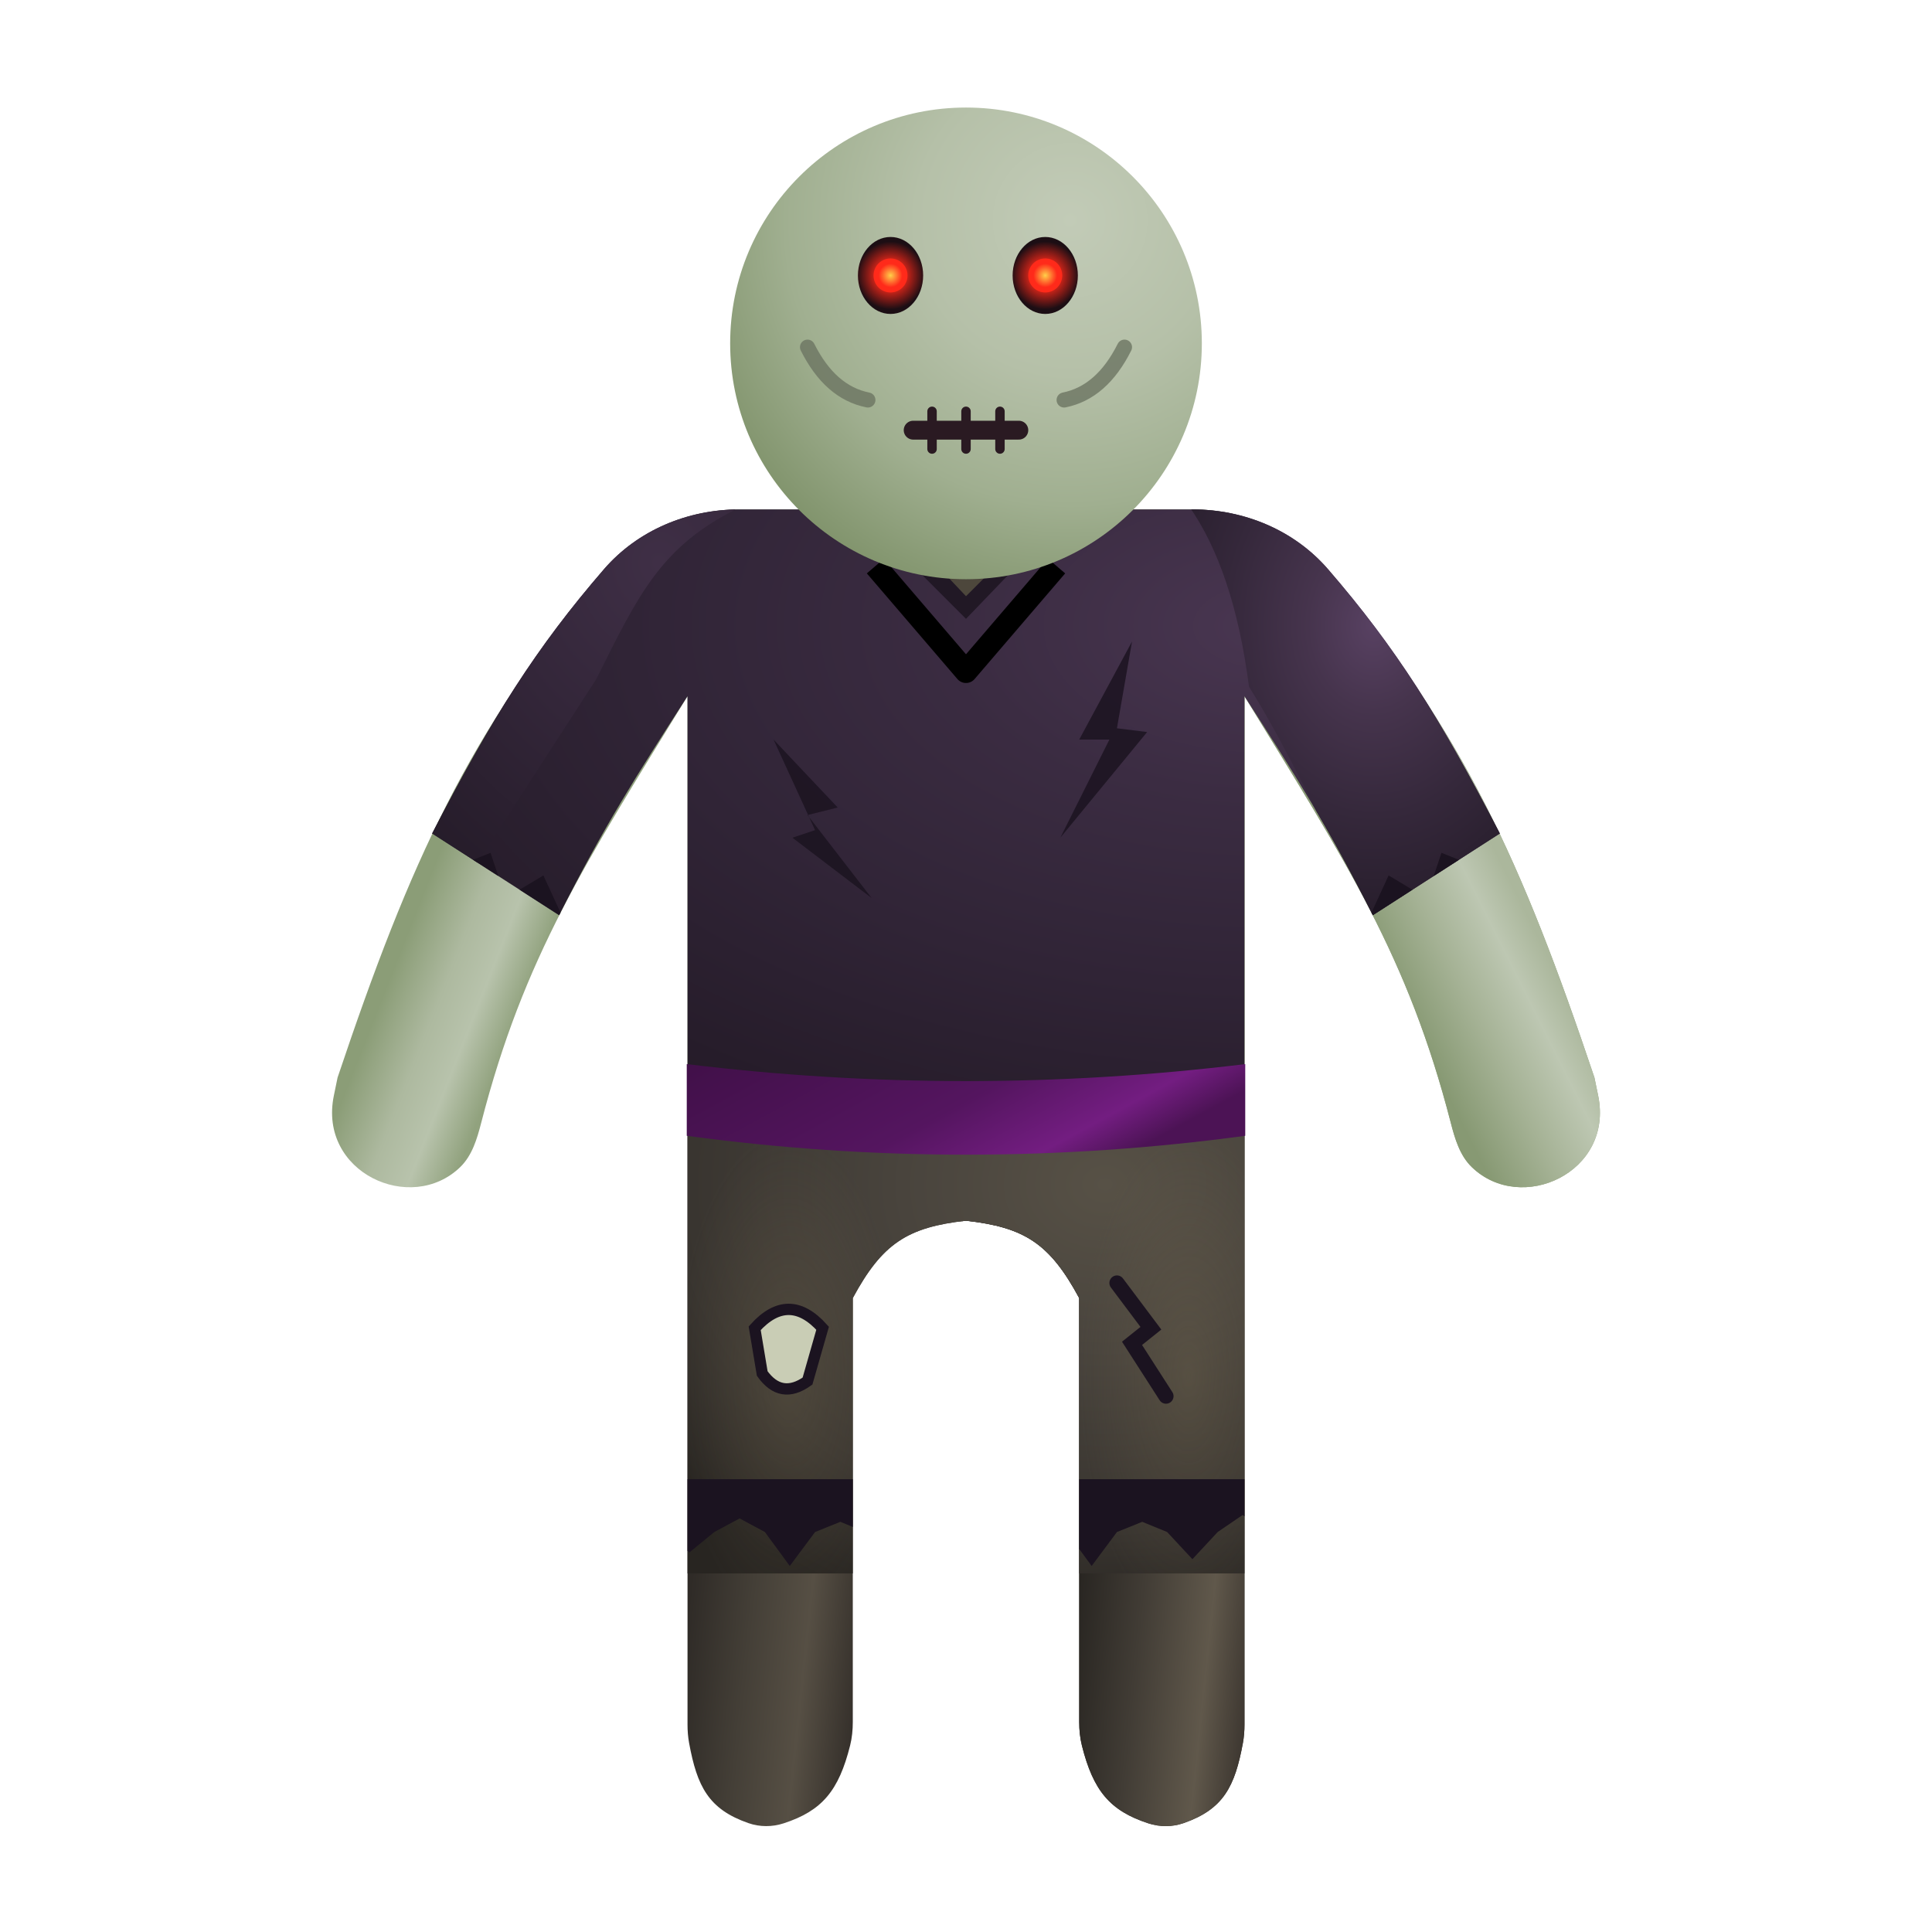
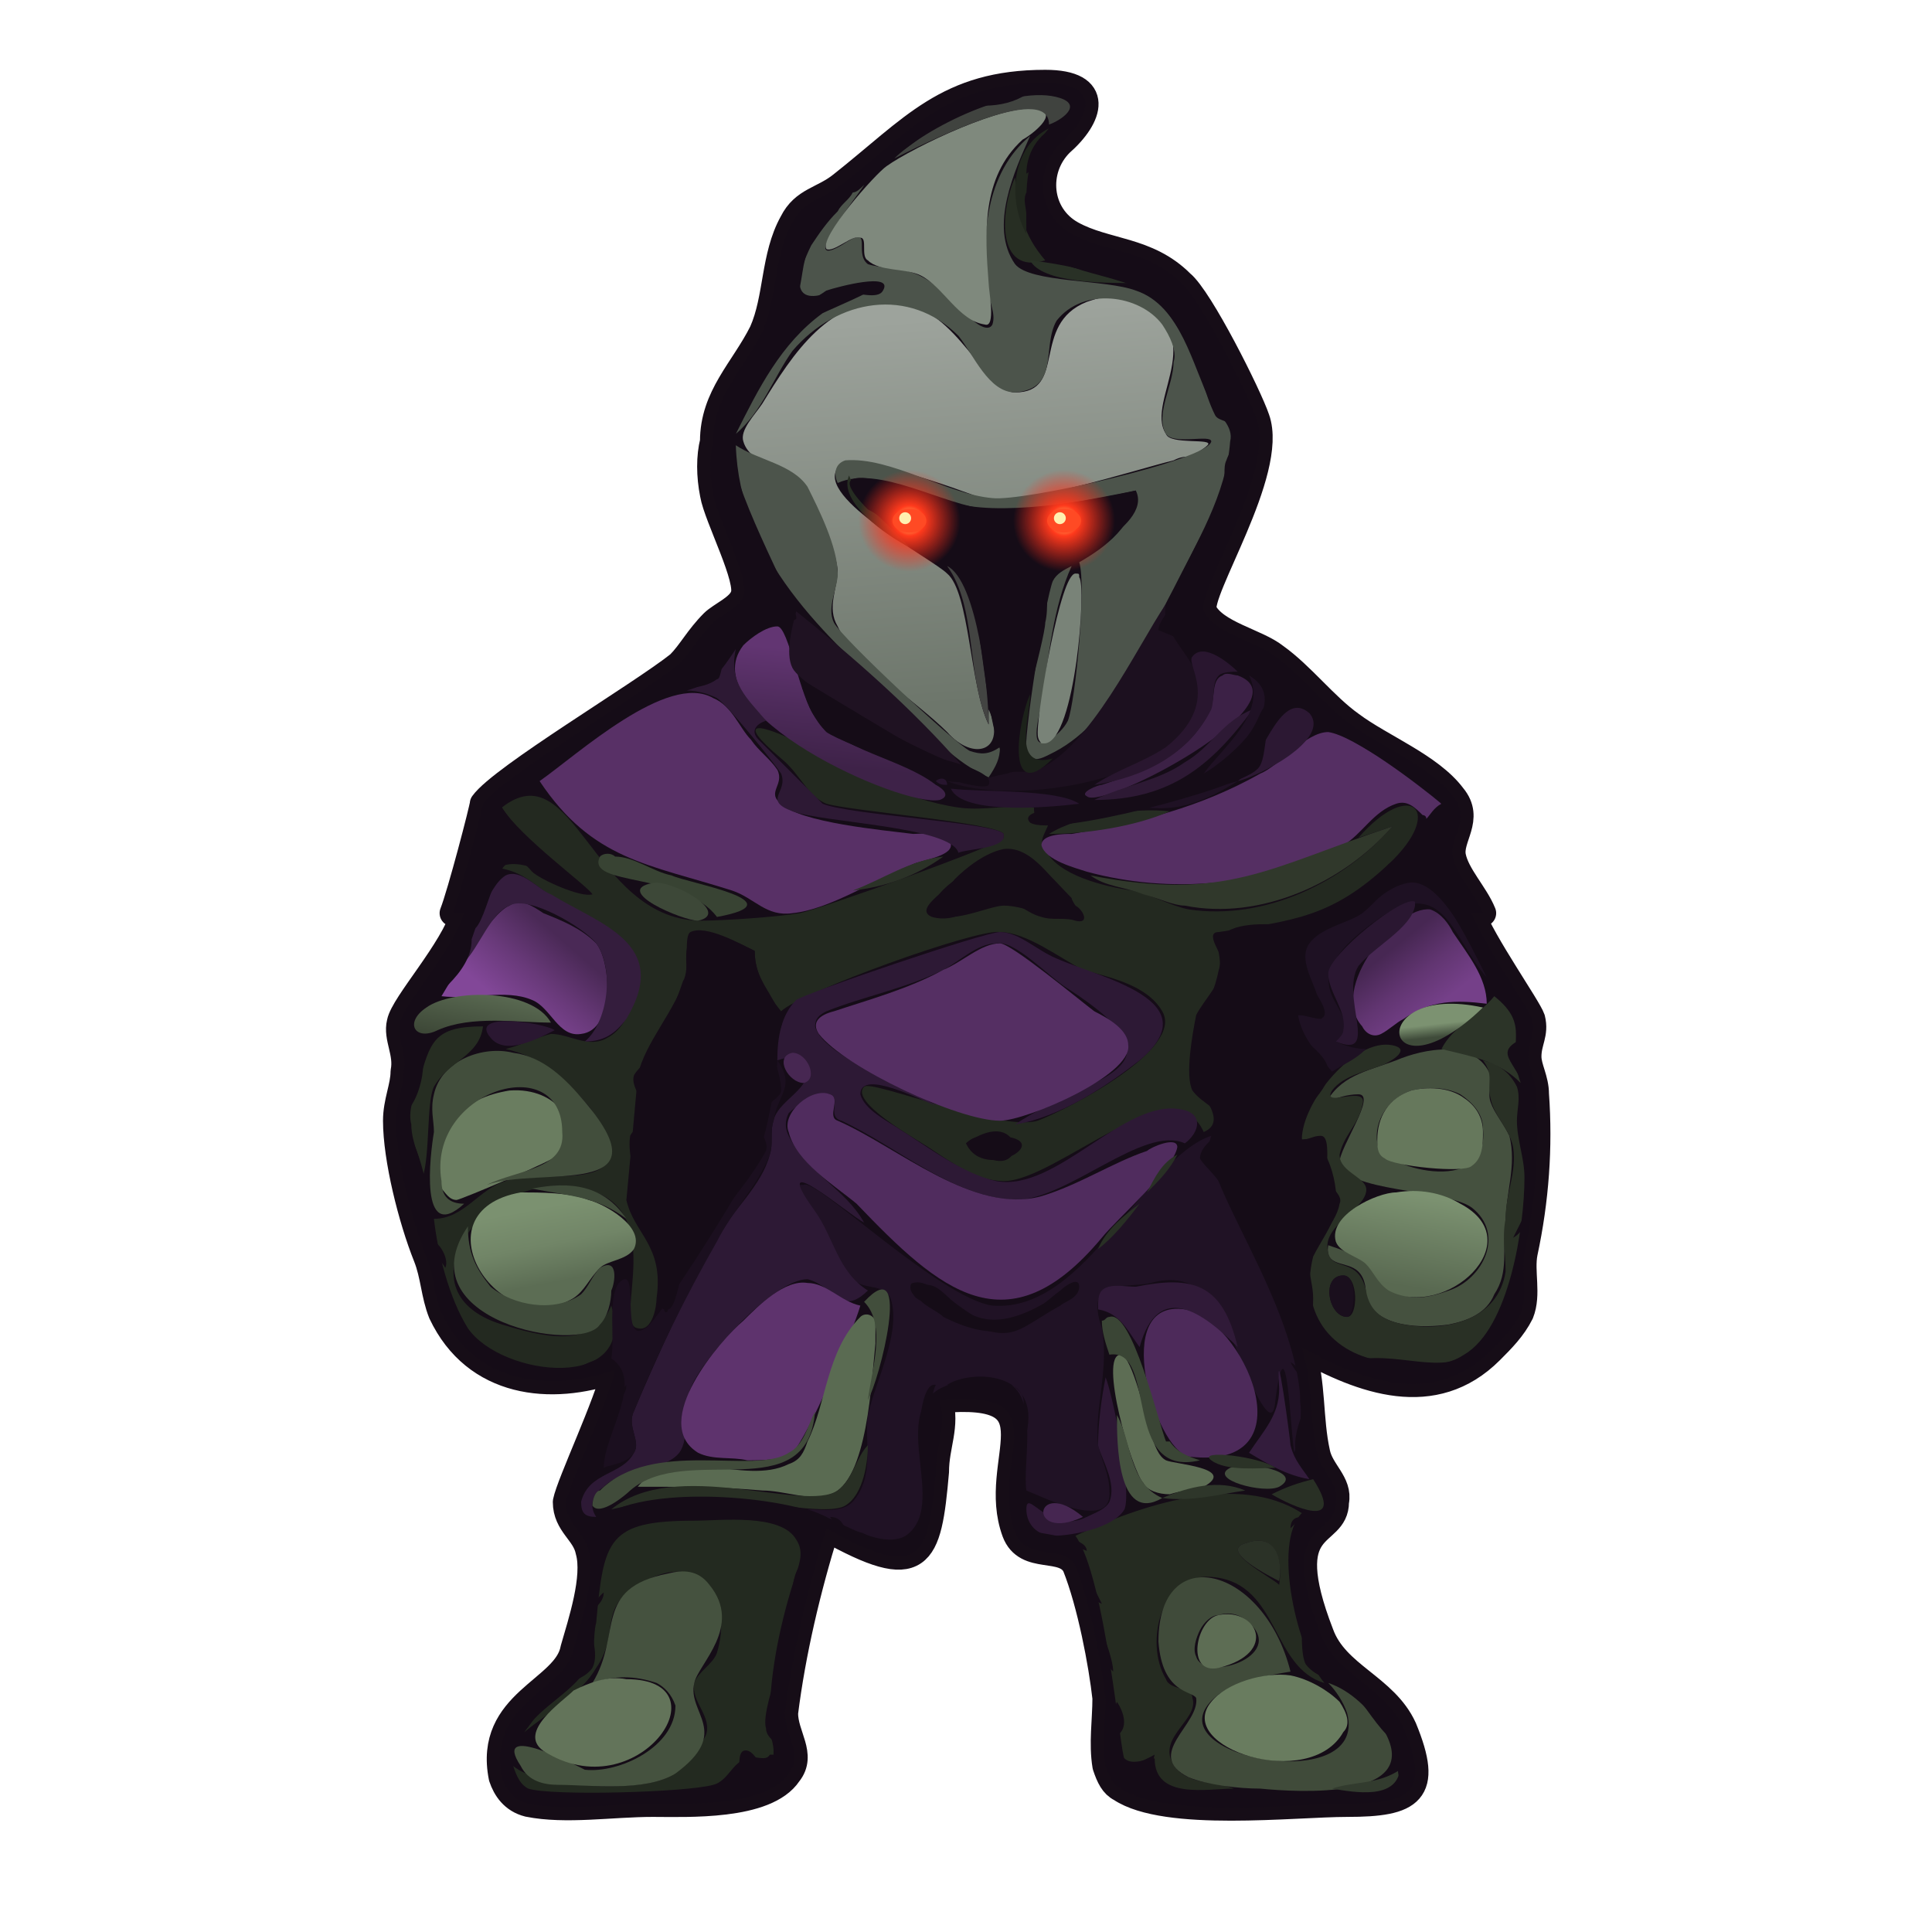
- <svg xmlns="http://www.w3.org/2000/svg" width="512" height="512" viewBox="0 0 512 512" fill="none" role="img" aria-labelledby="nb-noob-title nb-noob-desc">
+ <svg xmlns="http://www.w3.org/2000/svg" width="512" height="512" viewBox="0 0 512 512">
  <defs>
-     <clipPath id="nb-noob-legs-clip">
-       <path d="M256 323.5C240.434 325.233 233.781 329.583 226 344V456.325C226 458.436 225.797 460.549 225.283 462.597C222.276 474.567 217.856 479.893 207.651 483.21C204.636 484.189 201.358 484.193 198.364 483.154C187.762 479.476 184.734 473.419 182.621 461.924C182.325 460.316 182.2 458.678 182.2 457.043V297H329.8V457.043C329.8 458.678 329.675 460.316 329.379 461.924C327.266 473.419 324.238 479.476 313.636 483.154C310.642 484.193 307.364 484.189 304.349 483.21C294.144 479.893 289.724 474.567 286.717 462.597C286.203 460.549 286 458.436 286 456.325V344C278.219 329.583 271.566 325.233 256 323.5Z" />
-     </clipPath>
-     <clipPath id="nb-noob-pants-clip">
-       <path d="M256 323.5C240.434 325.233 233.781 329.583 226 344V416.969H182.2V297H329.8V416.969H286V344C278.219 329.583 271.566 325.233 256 323.5Z" />
-     </clipPath>
-     <clipPath id="nb-noob-arms-clip">
-       <path d="M89.463 285.549C108.84 227.843 124.176 194.365 159.329 151.904C168.388 140.962 182.046 135 196.251 135L315.749 135C329.954 135 343.612 140.962 352.671 151.904C387.824 194.365 403.16 227.843 422.537 285.549L423.524 290.336C427.726 310.725 403.104 321.952 390.031 309.285C386.874 306.226 385.574 301.815 384.476 297.559C373.115 253.505 356.981 228.883 329.8 184.5V297H182.2V184.5C155.019 228.883 138.885 253.505 127.524 297.559C126.426 301.815 125.126 306.226 121.969 309.285C108.896 321.952 84.274 310.725 88.476 290.336L89.463 285.549Z" />
-     </clipPath>
-     <clipPath id="nb-noob-shirt-clip">
-       <path d="M182.2 297V184.5C168.218 206.247 160.408 218.458 148.186 242.53L114.525 220.882C130.53 189.977 142.073 171.65 160.05 150.859C169.009 140.498 182.254 135 195.951 135L316.049 135C329.746 135 342.991 140.498 351.95 150.859C369.927 171.65 381.47 189.977 397.475 220.882L363.814 242.53C351.592 218.458 343.782 206.247 329.8 184.5V297H256H182.2Z" />
-     </clipPath>
-     <radialGradient id="nb-noob-skin" cx="72%" cy="24%" r="86%">
-       <stop stop-color="#c2cbb7" />
-       <stop offset=".38" stop-color="#b5c0a8" />
-       <stop offset=".7" stop-color="#a0af90" />
-       <stop offset="1" stop-color="#7f926a" />
-     </radialGradient>
-     <linearGradient id="nb-noob-left-arm" gradientUnits="userSpaceOnUse" x1="105" y1="255" x2="138" y2="268">
-       <stop stop-color="#8b9d77" />
-       <stop offset=".4" stop-color="#adb99f" />
-       <stop offset=".69" stop-color="#b8c3ac" />
-       <stop offset="1" stop-color="#91a27e" />
-     </linearGradient>
-     <linearGradient id="nb-noob-right-arm" gradientUnits="userSpaceOnUse" x1="373" y1="269" x2="409" y2="251">
-       <stop stop-color="#879973" />
-       <stop offset=".4" stop-color="#a5b295" />
-       <stop offset=".76" stop-color="#bdc7b2" />
-       <stop offset="1" stop-color="#abb79c" />
-     </linearGradient>
-     <radialGradient id="nb-noob-shirt-paint" cx="78%" cy="19%" r="99%">
-       <stop stop-color="#493651" />
-       <stop offset=".28" stop-color="#3b2c42" />
-       <stop offset=".6" stop-color="#302436" />
-       <stop offset="1" stop-color="#221925" />
-     </radialGradient>
-     <radialGradient id="nb-noob-sleeve-left" cx="76%" cy="15%" r="110%">
-       <stop stop-color="#3f2f46" />
-       <stop offset=".46" stop-color="#332639" />
-       <stop offset="1" stop-color="#241b28" />
-     </radialGradient>
-     <radialGradient id="nb-noob-sleeve-right" cx="57%" cy="29%" r="75%">
-       <stop stop-color="#584162" />
-       <stop offset=".27" stop-color="#46344d" />
-       <stop offset=".6" stop-color="#35283b" />
-       <stop offset="1" stop-color="#241b28" />
-     </radialGradient>
-     <radialGradient id="nb-noob-pants-paint" cx="75%" cy="14%" r="101%">
-       <stop stop-color="#575146" />
-       <stop offset=".36" stop-color="#49443d" />
-       <stop offset=".76" stop-color="#38342f" />
-       <stop offset="1" stop-color="#282521" />
-     </radialGradient>
-     <radialGradient id="nb-noob-cloth-light">
-       <stop stop-color="#807356" stop-opacity=".29" />
-       <stop offset=".55" stop-color="#746851" stop-opacity=".15" />
-       <stop offset="1" stop-color="#6d6250" stop-opacity="0" />
-     </radialGradient>
-     <linearGradient id="nb-noob-boot-left" gradientUnits="userSpaceOnUse" x1="181" y1="440" x2="228" y2="445">
-       <stop stop-color="#2f2b27" />
-       <stop offset=".35" stop-color="#443f37" />
-       <stop offset=".68" stop-color="#564f44" />
-       <stop offset="1" stop-color="#342f2a" />
-     </linearGradient>
-     <linearGradient id="nb-noob-boot-right" gradientUnits="userSpaceOnUse" x1="284" y1="440" x2="332" y2="445">
-       <stop stop-color="#292622" />
-       <stop offset=".35" stop-color="#413c35" />
-       <stop offset=".74" stop-color="#60584b" />
-       <stop offset="1" stop-color="#3b352f" />
-     </linearGradient>
-     <linearGradient id="nb-noob-belt-paint" x1="0" y1="0" x2="1" y2=".3">
-       <stop stop-color="#411049" />
-       <stop offset=".57" stop-color="#54155f" />
-       <stop offset=".85" stop-color="#731d81" />
-       <stop offset="1" stop-color="#4c1355" />
-     </linearGradient>
-     <radialGradient id="ud-eye-glow">
-       <stop stop-color="#ffd04a" stop-opacity="1" />
-       <stop offset="0.35" stop-color="#ff2a1a" stop-opacity="0.95" />
+     <radialGradient id="zeye">
+       <stop stop-color="#ffe27a" />
+       <stop offset=".3" stop-color="#ff3a1c" />
      <stop offset="1" stop-color="#ff2a1a" stop-opacity="0" />
    </radialGradient>
+     <linearGradient id="u" gradientUnits="userSpaceOnUse" />
+     <linearGradient id="g1" href="#u" x1="258" y1="186" x2="250" y2="84">
+       <stop offset="0" stop-color="#6d766b" />
+       <stop offset="1" stop-color="#9da39c" />
+     </linearGradient>
+     <linearGradient id="ga" href="#u" x1="147" y1="343" x2="142" y2="317">
+       <stop offset="0.12" stop-color="#5c6d54" />
+       <stop offset="0.5" stop-color="#718567" />
+       <stop offset="0.88" stop-color="#7b9170" />
+     </linearGradient>
+     <linearGradient id="gc" href="#u" x1="151" y1="246" x2="131" y2="269">
+       <stop offset="0.12" stop-color="#4a2956" />
+       <stop offset="0.5" stop-color="#683979" />
+       <stop offset="0.88" stop-color="#824798" />
+     </linearGradient>
+     <linearGradient id="gd" href="#u" x1="373" y1="341" x2="377" y2="317">
+       <stop offset="0" stop-color="#596951" />
+       <stop offset="1" stop-color="#7c9271" />
+     </linearGradient>
+     <linearGradient id="ge" href="#u" x1="367" y1="249" x2="383" y2="269">
+       <stop offset="0.12" stop-color="#472753" />
+       <stop offset="0.5" stop-color="#613571" />
+       <stop offset="0.88" stop-color="#754089" />
+     </linearGradient>
+     <linearGradient id="g12" href="#u" x1="213" y1="207" x2="217" y2="168">
+       <stop offset="0.12" stop-color="#3e2248" />
+       <stop offset="0.5" stop-color="#4e2b5b" />
+       <stop offset="0.88" stop-color="#623572" />
+     </linearGradient>
+     <linearGradient id="g1e" href="#u" x1="124" y1="277" x2="127" y2="262">
+       <stop offset="0" stop-color="#3b4535" />
+       <stop offset="1" stop-color="#5a6a52" />
+     </linearGradient>
+     <linearGradient id="g27" href="#u" x1="380" y1="276" x2="379" y2="267">
+       <stop offset="0.12" stop-color="#3f4b3a" />
+       <stop offset="0.5" stop-color="#7c9271" />
+       <stop offset="0.88" stop-color="#7c9271" />
+     </linearGradient>
  </defs>
-   <g id="nb-unit-body">
-     <g id="nb-noob-boots" clip-path="url(#nb-noob-legs-clip)">
-       <path id="nb-noob-original-legs-silhouette" d="M256 323.5C240.434 325.233 233.781 329.583 226 344V456.325C226 458.436 225.797 460.549 225.283 462.597C222.276 474.567 217.856 479.893 207.651 483.21C204.636 484.189 201.358 484.193 198.364 483.154C187.762 479.476 184.734 473.419 182.621 461.924C182.325 460.316 182.2 458.678 182.2 457.043V297H329.8V457.043C329.8 458.678 329.675 460.316 329.379 461.924C327.266 473.419 324.238 479.476 313.636 483.154C310.642 484.193 307.364 484.189 304.349 483.21C294.144 479.893 289.724 474.567 286.717 462.597C286.203 460.549 286 458.436 286 456.325V344C278.219 329.583 271.566 325.233 256 323.5Z" fill="url(#nb-noob-boot-left)" />
-       <path d="M255 295 H332 V486 H255Z" fill="url(#nb-noob-boot-right)" />
-     </g>
-     <g id="nb-noob-pants" clip-path="url(#nb-noob-pants-clip)">
-       <path id="nb-noob-original-pants-silhouette" d="M256 323.5C240.434 325.233 233.781 329.583 226 344V416.969H182.2V297H329.8V416.969H286V344C278.219 329.583 271.566 325.233 256 323.5Z" fill="url(#nb-noob-pants-paint)" />
-       <ellipse cx="209" cy="365" rx="30" ry="66" fill="url(#nb-noob-cloth-light)" />
-       <ellipse cx="315" cy="365" rx="29" ry="66" fill="url(#nb-noob-cloth-light)" />
-       <path d="M176 392 L336 392 L336 406 L329.3 401.5 L322.7 406 L316.0 413.2 L309.3 406 L302.7 403.3 L296.0 406 L289.3 415.0 L282.7 406 L276.0 402.4 L269.3 406 L262.7 411.4 L256.0 406 L249.3 401.5 L242.7 406 L236.0 413.2 L229.3 406 L222.7 403.3 L216.0 406 L209.3 415.0 L202.7 406 L196.0 402.4 L189.3 406 L182.7 411.4 L176.0 406Z" fill="#1b1320" />
-       <path d="M200 352 Q209 342 218 352 L214 366 Q207 371 202 364Z" fill="#c9cdb5" stroke="#1b1320" stroke-width="3" />
-       <path d="M296 340 L305 352 L300 356 L309 370" stroke="#1b1320" stroke-width="4" stroke-linecap="round" />
-     </g>
-     <g id="nb-noob-arms" clip-path="url(#nb-noob-arms-clip)">
-       <path id="nb-noob-original-arms-silhouette" d="M89.463 285.549C108.84 227.843 124.176 194.365 159.329 151.904C168.388 140.962 182.046 135 196.251 135L315.749 135C329.954 135 343.612 140.962 352.671 151.904C387.824 194.365 403.16 227.843 422.537 285.549L423.524 290.336C427.726 310.725 403.104 321.952 390.031 309.285C386.874 306.226 385.574 301.815 384.476 297.559C373.115 253.505 356.981 228.883 329.8 184.5V297H182.2V184.5C155.019 228.883 138.885 253.505 127.524 297.559C126.426 301.815 125.126 306.226 121.969 309.285C108.896 321.952 84.274 310.725 88.476 290.336L89.463 285.549Z" fill="url(#nb-noob-left-arm)" />
-       <path d="M256 130 H428 V320 H256Z" fill="url(#nb-noob-right-arm)" />
-     </g>
-     <g id="nb-noob-shirt" clip-path="url(#nb-noob-shirt-clip)">
-       <path id="nb-noob-original-shirt-silhouette" d="M182.2 297V184.5C168.218 206.247 160.408 218.458 148.186 242.53L114.525 220.882C130.53 189.977 142.073 171.65 160.05 150.859C169.009 140.498 182.254 135 195.951 135L316.049 135C329.746 135 342.991 140.498 351.95 150.859C369.927 171.65 381.47 189.977 397.475 220.882L363.814 242.53C351.592 218.458 343.782 206.247 329.8 184.5V297H256H182.2Z" fill="url(#nb-noob-shirt-paint)" />
-       <path d="M195 135 C175 145 169 158 158 180 L125 231 L110 227 L134 184 L159 149 Q174 133 195 135Z" fill="url(#nb-noob-sleeve-left)" />
-       <path d="M315 134 Q340 130 358 155 Q380 181 401 223 L363 245 Q343 201 331 182 Q327 151 315 134Z" fill="url(#nb-noob-sleeve-right)" />
-       <path d="M230 138 Q255 129 281 138 L256 164Z" fill="#211825" />
-       <path d="M239 140 Q255 137 273 141 L256 158Z" fill="#4d473c" />
-       <path d="M108 224 L150 245 L144 232 L134 238 L130 226 L120 230Z" fill="#1b1320" />
-       <path d="M404 224 L362 245 L368 232 L378 238 L382 226 L392 230Z" fill="#1b1320" />
-       <path d="M205 196 L222 214 L214 216 L231 238 L210 222 L216 220Z" fill="#1b1320" opacity="0.85" />
-       <path d="M300 170 L286 196 L294 196 L281 222 L304 194 L296 193Z" fill="#1b1320" opacity="0.85" />
-       <path d="M232 150 L256 178 L280 150" stroke="#000000" stroke-width="6" stroke-linejoin="round" />
-     </g>
+   <g fill-rule="evenodd" stroke-linejoin="round">
+     <path fill="#150c17" stroke="#160d17" stroke-width="7" stroke-linejoin="round" paint-order="stroke" d="M120 242c1 0 2 0 3 0-3 10-16 24-17 29-1 4 2 8 1 13 0 4-2 8-2 13 0 10 4 26 8 36 2 5 2 10 4 15 9 19 29 21 46 15-2 9-12 30-13 35 0 6 5 8 6 13 2 7-2 19-4 26-2 11-23 14-19 34 1 3 3 6 7 7 10 2 22 0 33 0 9 0 30 1 36-8 4-5-1-10-1-16 2-16 6-33 11-49 25 14 27 8 29-15 0-7 3-12 1-19 33-3 13 16 20 35 3 8 13 3 16 9 4 10 7 26 8 35 0 6-1 12 0 18 1 3 2 5 4 6 12 8 46 4 60 4 17 0 22-3 15-20-5-11-18-14-22-25-12-31 4-25 4-35 1-5-4-8-5-13-2-9-1-18-4-28 16 9 35 16 50 1 3-3 6-6 8-10 2-5 0-11 1-16 3-14 4-28 3-42 0-4-2-7-2-10 0-4 2-6 1-10-1-3-13-20-16-28 1 0 2 0 3 0-2-5-7-10-8-15-1-5 5-10 0-16-6-8-19-13-27-19-7-5-13-13-20-18-5-4-16-6-19-12-2-5 19-37 14-51-2-6-15-32-20-36-9-9-20-8-29-13-9-5-10-17-3-24 8-7 11-16-4-16-26 0-35 12-54 27-5 4-10 4-13 10-5 9-4 20-8 29-5 10-13 17-13 29-1 4-1 9 0 14 1 6 10 23 8 27-1 3-6 5-8 7-4 4-6 8-9 11-10 8-47 30-52 37 0 1-6 24-8 29z" />
+     <path fill="#232920" d="M133 214c6 9 15 16 24 23-7-2-18-11-25-7 7 1 10 5 15 8 10 6 27 11 21 27-1 3-3 8-7 10-5 3-10-1-15-1-4 1-8 3-12 4 9 2 15 7 21 14 3 3 5 8 6 13 2 10-20 5-27 8-7 2-11 10-19 10 1 9 4 21 9 29 9 13 45 17 38-6-5 12-19 8-29 5-29-9-3-42 21-36 24 4 8 36 15 37 4 1 5-6 5-8 2-14-6-17-8-26 0 0 3-32 3-33 2-9 10-17 13-27 0-3-1-8 2-10 4-2 12 2 16 4 0 6 3 11 7 16 5-5 52-22 58-21 7 0 16 7 22 10 7 2 17 4 21 11 6 10-25 26-33 29-10 3-44-11-46-9-4 4 14 14 17 16 6 4 13 9 20 9 14 0 45-31 53-13 7-3-2-11-3-15-1-11 5-18 7-28 1-3-1-6 0-8 3-5 13-4 17-4 11-2 21-8 28-16 15-14 6-23-8-7 3-1 6-2 9-3-13 15-34 25-54 22-5-1-10-4-15-5-7-1-20-4-23-11-2-2 0-4 1-7-3 0-4-1-4-4-6-1-13 1-20 0-14-2-30-10-42-17-10-5-18-7-5 4 5 4 7 10 12 12 7 2 45 5 47 8 0 0 0 1 0 1-1 2-49 19-54 20-6 1-20 2-27 2-28-1-33-45-52-30zM256 303c17-12 17 15 0 0zM266 226c7-1 13 7 18 12 0 1 3 4 1 5-1 0-2 0-3 0-5 0-11-3-16-3-4 0-16 6-18 1-2-3 5-8 7-9 3-3 7-6 11-6z" />
+     <path fill="url(#g1)" d="M262 188c0 2 0 3 0 4-5-10-5-35-11-40-4-4-35-20-29-28 3-5 33 6 38 8 12 2 39-7 51-10 2-1 3-1 5-1 1-1 3-2 4-3 2-2-10 0-11-3-6-9 14-28-11-36-4-1-7 0-10 1-15 6-5 24-19 24-8 0-15-22-31-24-18-2-28 14-36 27-2 3-6 7-5 10 2 7 14 7 17 13 3 5 7 14 8 21 0 5-3 10 0 15 4 9 21 20 29 28 7 8 16 5 11-6z" />
+     <path fill="#4c544b" d="M195 118c1 30 23 50 45 70 7 7 13 14 22 18 2-3 3-5 3-8-3 2-5 2-8 1-4-2-34-30-36-34-2-4 1-9 1-13 0-7-5-17-8-23-4-6-13-7-19-11zM229 49c-1 1-2 2-3 2-1 2-3 3-4 5-3 3-5 6-7 9-4 8-6 17 6 12 1 0 12-4 11-1 0 1-12 6-14 7-11 8-17 20-23 32 7-6 10-15 15-22 12-14 31-17 44-4 4 5 8 15 15 15 12-1 7-12 11-19 7-9 22-7 28 1 2 3 4 7 3 10 0 6-5 14-2 19 2 3 12 0 12 2-1 5-50 16-58 15-12-1-27-11-39-10-3 1-3 4-2 6 11-5 28 6 40 7 9 1 29-3 39-5 0 9-8 15-15 19 2 6-1 37-3 42-1 2-3 4-5 5-6 4-2-8-2-10 2-12 3-25 8-36-2 1-4 2-5 4-2 5-8 42-7 46 2 2 4 1 6 0 17-8 25-29 33-44 6-12 14-25 15-39 1-4-3-7-5-10-5-10-8-26-20-30-8-3-28-2-32-7-7-10 0-25 4-34-12 10-13 27-11 41 0 3 2 6 1 9-1 2-4 0-5-1-6-5-10-11-17-13-3-1-8-1-11-2-4-3 2-11-7-5-12 7 5-14 6-16z" />
+     <path fill="#201225" d="M214 400c7 2 19 11 26 7 13-9-9-38 16-41 4-1 9-1 12 1 7 5 3 21 4 28 5 2 23 11 22 0 0-4-2-8-3-12-1-10 3-20 1-31-1-3-2-7 0-9 2-3 9-2 13-3 7-2 12 0 17 5 2 1 15 41 16 26 3-23 4 9 5 14 10-30-27-72-22-84-18 6-33 47-58 45-14-2-47-34-50-32 0 0-1 0-1 0 0 0 0 1 0 1 1 3 12 22 14 24 3 3 8 1 10 5 3 9-4 22-6 31-1 7 2 16-4 23-3 3-8 2-12 2zM244 341c8-4 10 19 35 3 0-1 5-4 5-2 0 2-3 4-4 4-10 8-18 9-30 3-2-2-6-3-7-6 0-1 0-1 1-2z" />
+     <path fill="#2d1935" d="M206 281c3-1 8-2 8 3 0 5-8 8-9 13-1 3 0 6-1 9-2 8-10 15-14 22-7 12-17 34-22 46-2 4 2 8 0 11-3 6-12 5-14 13 0 3 1 4 4 4-2-3-1-6 2-8 5-5 16-4 20-9 3-4 1-13 3-17 3-8 22-29 31-29 4 1 6 4 9 5 2 2 5 0 7-2-8-5-9-14-14-21-13-18 9 1 13 3-5-9-15-13-20-23-1-2-1-4 0-6 2-2 8-6 11-5 3 1-1 6 3 7 15 7 29 20 46 21 14 0 34-20 45-15 4-3 5-8-1-9-15-3-33 22-49 19-9-2-18-9-26-14-3-2-9-5-10-9 0-7 17 2 20 3-7-5-30-13-32-21 0-2 1-3 3-4 10-4 21-6 31-11 4-2 9-7 14-7 5-1 14 9 19 12 34 22 5 23-14 36 12-2 24-10 33-17 19-16-11-22-22-27-5-2-10-7-15-7-4 0-51 16-54 18-4 4-5 10-5 16z" />
+     <path fill="#583066" d="M143 207c14 21 29 22 51 29 6 2 9 7 16 6 10-1 22-9 32-13 2-1 10-2 10-5 0-4-8-3-10-3-8-1-30-3-35-8-4-3 1-5-1-9-2-3-5-5-7-8-3-3-5-9-10-11-12-7-36 15-46 22z" />
+     <path fill="#552f63" d="M265 250c-5 0-10 5-15 7-9 5-20 8-29 11-4 1-6 3-4 6 7 9 37 23 48 23 7 0 35-12 34-20 0-4-5-7-9-9-4-3-22-18-25-18z" />
+     <path fill="#502c5e" d="M220 290c-5-2-13 5-11 10 2 8 12 14 18 19 22 23 40 39 65 9 4-5 19-18 20-24 0-3-7 0-8 1-9 3-18 9-28 12-18 5-38-13-54-20-3-1 1-6-2-7z" />
+     <path fill="#552f63" d="M378 217c1-1 2-3 4-4-6-5-23-18-30-19-6 0-13 9-18 11-16 9-32 13-50 16-2 0-8 0-8 3 1 4 9 6 12 7 22 6 47 4 68-7 5-3 8-9 14-11 3-1 5 1 7 3 0 0 1 0 1 1z" />
+     <path fill="#252b21" d="M285 407c8 11 12 59 13 59 2 2 6 0 8 0 0 11 14 8 21 8-5-2-11-1-15-5-7-8 6-13 4-19 0-3-6-2-7-5-6-10-1-29 13-27 17 2 15 24 29 28-7-8-14-37-6-45-17-11-43-2-60 6zM339 420c-2-2-16-9-9-11 8-3 10 4 9 11z" />
+     <path fill="#232a20" d="M139 459c6-5 15-10 19-17 7-10-1-17 15-24 14-6 21 7 17 20-1 3-5 5-6 8-1 5 5 9 3 14-2 4-6 9-10 11-8 4-34 3-41-3 1 3 2 5 4 6 6 2 42 1 49-1 4-1 5-6 9-7 2-1 5 1 6-1 1 0 1 0 1 0 0 0 0-1 0-1 0-3-2-6-1-9 0-12 3-26 7-38 1-3 2-6 0-9-4-7-20-5-27-5-23 0-24 5-26 27-1 4 0 8-2 11-3 7-13 11-17 18z" />
+     <path fill="#7f897d" d="M275 29c-8-2-33 10-40 15-3 2-18 19-16 22 2 1 7-4 9-3 2 0 0 5 2 6 3 3 10 2 14 4 6 3 10 12 17 13 3 1 1-9 1-11-1-13-2-28 9-38 2-1 10-7 4-8z" />
+     <path fill="#5e336d" d="M228 346c-5-1-9-6-14-6-6-1-13 6-17 10-6 5-25 27-12 35 4 2 9 1 13 2 4 0 9 0 12-2 4-4 16-32 18-39z" />
+     <path fill="#45513f" d="M351 293c0 0 0 0 1-1 2-1 5-2 8-2 5 0-5 14-5 18 0 0 0 0 0 0 1 8 28 7 35 12 9 7 3 19-6 22-14 5-14-1-23-8-3-2-6-3-9-4-1 6 5 4 8 7 2 2 2 5 2 7 3 8 15 8 22 7 5-1 10-3 12-8 4-6 2-12 3-19 0-8 3-15 1-23-2-4-4-6-5-9-1-3 1-5 0-7-4-10-18-7-25-4-8 3-15 4-19 12zM374 289c4-1 9-1 13 1 3 2 6 5 6 9 2 19-28 10-28 4-1-6 3-12 9-14z" />
+     <path fill="#404b3a" d="M352 446c2 2 4 5 5 8 6 23-55 11-34-5 6-4 13-5 19-6-7-28-35-35-35-8 1 14 9 13 10 15 1 7-14 15-2 21 5 2 13 3 19 3 10 1 43 3 33-15-4-6-9-11-15-13zM323 428c3-1 6 0 8 2 10 9-12 16-14 9-1-2 0-5 1-7 1-2 3-4 5-4z" />
+     <path fill="#293025" d="M345 302c7-1 10 13 9 19-1 4-4 8-6 12-4 16 6 27 21 28 7 0 13 2 19-2 12-7 16-34 16-47 0-5-2-10-2-15 0-3 1-6 0-9-2-4-5-6-9-7 3 4 1 6 2 10 1 5 5 8 6 13 1 7-2 12-2 19-1 5 0 9 0 14-2 13-16 16-27 14-5-1-9-3-10-9-2-9-9-5-10-10-2-7 9-11 10-16 1-4-7-5-7-10 1-5 5-8 6-13 2-6-11 1-8-4 3-4 9-5 14-7 2-1 7-4 2-5-10-2-24 15-24 25zM356 338c4 0 4 11 1 11-5 0-7-11-1-11z" />
+     <path fill="#45523f" d="M157 446c6-2 11-2 17 0 2 1 4 3 5 6 0 11-15 18-24 17-2-1-25-13-17-1 2 4 6 5 10 5 8 0 23 2 31-3 15-11 3-16 5-24 1-5 13-15 4-26-3-4-7-4-11-3-20 4-12 16-20 29z" />
+     <path fill="url(#ga)" d="M138 316c-28 5-6 40 14 28 3-2 4-5 7-8 2-2 7-2 9-5 3-6-8-12-12-13-5-2-13-2-18-2z" />
+     <path fill="#1c101f" d="M251 207c17 7 65 0 67-23 1-9-11-15-9-24-8 12-20 38-34 44-3 1-6 0-8 1-6 1-9 3-16 2z" />
+     <path fill="#4d2a5a" d="M314 347c-20-3-8 37 1 39 33 4 14-37-1-39z" />
+     <path fill="url(#gc)" d="M117 264c8 1 17-2 24 1 5 2 7 10 13 9 9-1 8-19 4-24-4-4-9-6-14-8-3-2-6-4-9-2-5 2-15 19-18 24z" />
+     <path fill="url(#gd)" d="M370 316c-5 0-18 6-16 13 1 3 6 4 8 6 2 2 3 5 6 7 15 8 38-13 19-23-5-3-11-4-17-3z" />
+     <path fill="#5a6b52" d="M169 394c11 0 22 0 33 1 6 0 13 3 18 1 10-3 11-31 12-40 0-2 0-4 0-6-1-2-3-2-4-1-9 9-9 23-14 33-1 3-2 5-5 6-12 6-30-6-40 6z" />
+     <path fill="url(#ge)" d="M394 266c0-7-5-13-9-19-1-2-3-5-6-6-9-1-27 21-18 31 1 2 3 3 5 2 2-1 4-3 6-4 7-5 14-5 22-4z" />
+     <path fill="#6a7d60" d="M135 289c-6 1-11 3-15 8-4 5-4 12-3 18 1 1 2 3 4 3 1 0 27-11 27-12 7-7 0-18-13-17z" />
+     <path fill="#697c5f" d="M342 444c-7-1-17 2-21 7-10 12 26 24 35 8 2-2 1-5-1-8-3-3-8-6-13-7z" />
+     <path fill="#424e3c" d="M123 319c-4 0-6-2-6-6-4-24 32-35 32-13 1 10-12 10-20 14 14-5 48 4 26-22-5-6-11-12-19-13-8-2-19 2-21 11-1 4 0 7 0 10-1 6-4 30 8 19z" />
+     <path fill="#63745a" d="M166 445c-5-1-10 1-14 3-3 3-15 11-8 16 25 16 49-19 22-19z" />
+     <path fill="url(#g12)" d="M206 166c-3 0-7 3-9 5-14 18 42 43 52 41 3-1 1-3-1-4-9-7-25-9-32-18-4-5-7-24-10-24z" />
+     <path fill="#1b0f1f" d="M206 281c0 4-3 21-5 24-1 5-27 46-30 47-7 5-1-18-7-12-3 4-1 15-2 20 9 6-2 20-2 29 2-1 6-1 8-4 2-3-2-7 0-11 6-15 14-31 22-45 4-8 11-15 14-23 1-3 0-6 1-9 1-7 6-9 1-16z" />
+     <path fill="#66785c" d="M374 289c-6 2-9 7-9 13 0 2 0 4 2 5 2 2 21 4 23 2 3-2 3-6 3-9 0-4-2-7-5-9-4-3-10-3-14-2z" />
+     <path fill="#1f1222" d="M211 162c-1 4-3 11-1 15 3 6 37 24 45 26-13-15-29-29-44-41z" />
+     <path fill="#1e1123" d="M344 269c1 6 5 10 9 15 3-2 6-3 9-6-3 0-6-1-8-2 10-9-17-13 12-33 17-11 19 6 28 16-3-6-12-27-21-25-5 1-9 5-12 8-5 3-11 4-14 8-5 7 10 19-3 19z" />
+     <path fill="#341d3d" d="M123 255c4-4 7-13 12-15 5-3 20 6 23 10 5 7 3 21-3 26 5 0 8-2 11-6 12-20-7-25-20-33-3-1-8-7-12-5-5 3-9 17-11 23z" />
+     <path fill="#2d1934" d="M182 183c3 0 6 1 8 2 3 2 15 17 17 20 2 5-5 7 3 10 8 3 42 4 44 11 2-1 11-1 12-4 0 0 0-1 0-1-2-3-41-5-48-8-1-1-15-15-17-17-2-2-1-4 2-5-5-6-10-10-8-19-4 6-6 9-13 11z" />
+     <path fill="#3f4b3a" d="M124 325c-17 25 30 34 35 26 2-2 3-6 3-9 1-2 2-9-3-6-2 2-3 5-5 7-7 5-18 3-24-2-4-5-6-9-6-16z" />
+     <path fill="#30382b" d="M289 232c4 3 9 3 14 5 4 1 8 3 11 3 20 4 42-6 55-21-33 11-44 20-80 13z" />
+     <path fill="#5d6d54" d="M297 359c-6 0 3 31 6 34 1 2 4 3 7 3 3-1 6-1 9-2 9-5-8-6-10-7-2-1-3-4-4-7-1-3-5-21-8-21z" />
+     <path fill="#798378" d="M285 152c-4 0-10 36-10 42 0 1 0 2 1 3 0 0 0 0 1 0 8-1 11-42 9-44 0-1 0-1-1-1 0 0 0 0 0 0z" />
+     <path fill="#301a38" d="M291 347c6 1 8 6 11 10 5-18 17-9 26 0-4-17-12-19-27-16-3 0-7-1-9 1-1 1-1 3-1 5z" />
+     <path fill="#3c2146" d="M324 179c-3 1-2 6-3 8-5 13-17 17-29 21-1 0-6 2-4 3 4 4 59-25 40-32-1 0-3-1-4 0z" />
+     <path fill="#262d22" d="M112 312c2-6 1-20 3-24 4-7 12-8 13-16-13 0-14 4-17 15-1 3-3 7-2 11 0 5 3 10 3 14z" />
+     <path fill="#2d1834" d="M293 365c-1 5-2 12-2 18 1 4 5 10 3 15-1 2-4 3-6 4-10 5-16-8-16-2 0 4 3 7 7 7 5 0 16-2 19-7 2-5-3-30-5-35z" />
+     <path fill="url(#g1e)" d="M146 271c-5-9-26-9-33-4-6 4-3 9 3 6 9-4 21-2 30-2z" />
+     <path fill="#2a1731" d="M354 276c12 5 1-12 6-20 4-5 14-10 15-16 0-1 0-1 0-1-3-2-23 14-23 19 0 5 5 10 4 15 0 1-1 2-2 3z" />
+     <path fill="#282f24" d="M162 400c9-2 19-4 28-3 8 0 29 5 34 2 5-3 6-12 6-16-3 3-4 9-8 12-9 6-43-9-60 5z" />
+     <path fill="#5d6d54" d="M323 428c-6 1-9 16 0 14 16-4 10-16 0-14z" />
+     <path fill="#2c3428" d="M396 264c-4 5-11 8-14 14 8 2 15 3 21 9-4-11 3-15-7-23z" />
+     <path fill="#404b3a" d="M216 374c-2 4-3 9-7 11-9 6-36-4-50 10-1 0-2 2-2 4 2 3 9-3 10-4 15-13 47 5 49-21z" />
+     <path fill="#3a4535" d="M294 359c13-2 3 33 24 28-3-1-6-2-8-5 0 0-1 0-1 0-2-5-9-35-15-33-1 0-1 1-2 1 0 3 1 6 2 9z" />
+     <path fill="#384333" d="M190 243c22-4-8-9-12-11-5-1-10-5-15-5-1-1-3-1-4 0-4 8 22 4 31 16z" />
+     <path fill="#29162f" d="M290 208c13-2 25-8 31-20 1-3 0-7 2-9 1-1 4-1 5-1-2-2-9-8-12-4-2 2 8 12-7 24-6 4-13 6-19 10z" />
+     <path fill="url(#g27)" d="M393 267c-32-7-27 26 0 0z" />
+     <path fill="#2d1934" d="M290 212c20 0 31-9 42-24-8 3-11 10-18 14-7 5-16 6-24 10z" />
+     <path fill="#2c1833" d="M328 207c5-1 25-11 19-18-8-7-13 14-19 18z" />
+     <path fill="#40433f" d="M237 42c6-3 41-21 41-9 3-1 9-5 3-7-12-4-36 8-44 16z" />
+     <path fill="#331c3c" d="M331 385c5 3 10 6 16 7-2-3-4-5-5-9 0-1-4-31-3-15 0 7-4 11-8 17z" />
+     <path fill="#3d4838" d="M173 234c-11 2 8 10 12 10 9-2-7-11-12-10z" />
+     <path fill="#27152e" d="M252 209c3 7 26 5 34 4-6-4-26-3-34-4zM248 207c1 1 2 1 3 1 0-2-2-2-3-1z" />
+     <path fill="#424e3c" d="M229 345c6 6 2 18 1 26 3-5 12-40-1-26z" />
+     <path fill="#434442" d="M251 150c8 11 5 29 11 42 0-9-3-38-11-42z" />
+     <path fill="#272e23" d="M277 69c-6-7-7-13-8-22-4 9-5 26 8 22z" />
+     <path fill="#434f3d" d="M326 389c-6 3 9 7 13 5 7-4-9-7-13-5z" />
+     <path fill="#2a1731" d="M147 273c-3-2-23-5-17 2 4 5 13 0 17-2z" />
+     <path fill="#2b3227" d="M339 419c1-6-1-13-9-10-7 2 7 9 9 10z" />
+     <path fill="#45523f" d="M308 397c-9-4-8-15-12-22 0 7 0 29 12 22z" />
+     <path fill="#293025" d="M337 396c5 3 20 10 11-4-4 1-7 2-11 4z" />
+     <path fill="#262d23" d="M278 221c10 0 23-2 32-6-9-1-24 1-32 6z" />
+     <path fill="#1f1124" d="M331 179c5 10-7 19-12 26 7-4 24-19 12-26z" />
+     <path fill="#1c221a" d="M279 201c-11 3-6-11-6-17-3 6-7 30 6 17z" />
+     <path fill="#20261d" d="M272 62c0-11-1-20 6-28-10 5-11 19-6 28z" />
+     <path fill="#1a0f1d" d="M356 338c-6 0-4 11 1 11 2 0 3-11-1-11z" />
+     <path fill="#293126" d="M273 69c3 6 20 6 26 6-9-3-17-5-26-6z" />
+     <path fill="#2e362a" d="M308 397c8 1 15-1 22-2-7-3-15-1-22 2z" />
+     <path fill="#3e4a39" d="M141 315c10 2 17 2 25 8-6-9-15-10-25-8z" />
+     <path fill="#462651" d="M287 402c-13-11-15 7 0 0z" />
+     <path fill="#262d22" d="M241 145c-6-7-13-11-16-19-3 7 10 16 16 19z" />
+     <path fill="#1f1124" d="M304 214c9 1 16-2 24-7-8 2-16 5-24 7z" />
+     <path fill="#2b3227" d="M226 236c9-1 17-4 24-9-9 1-16 6-24 9z" />
+     <path fill="#472752" d="M210 279c-5 1-1 8 3 8 4-1 1-8-3-8z" />
+     <path fill="#2b3327" d="M338 389c-4-3-21-5-17-2 4 3 13 2 17 2z" />
+     <path fill="#323b2e" d="M353 474c6 1 17 3 18-5-6 4-12 3-18 5z" />
+     <path fill="#293025" d="M291 331c4-3 8-8 11-12-4 3-9 7-11 12zM304 316c3-3 6-6 8-10-4 2-6 6-8 10z" />
+     <path fill="#150c17" d="M370 465c0 3 1 6 1 10 4 0 2-8-1-10zM296 468c-2 6 15 8 19 7-6-3-12 1-9-10 0 0-7 4-10 3zM296 451c-1 2-1 7 0 9 3-2 2-6 0-9zM206 443c-1 3-4 12-3 15 0 3 4 4 4 7 0 1-2 3-3 3-3 1-4-5-7-4-2 1 0 6-3 8-3 2-8 1-11 3 7 2 11-2 17-4 3-1 8 1 9-4 0-5-5-7-5-10 1-5 4-9 2-14zM345 433c0 2 0 6 1 8 3 4 8 4 12 7 4 4 7 10 11 13 4-8-14-15-18-19-2-3-3-7-6-9zM295 443c0-3-2-8-3-11-1 4 0 8 3 11zM209 428c-1 3-3 8-3 11 4-2 5-8 3-11zM136 461c5-2 7-10 11-13 3-2 8-3 10-6 2-4-1-9 0-14 0-2 3-3 3-6-6 5-2 12-4 17-2 5-12 8-18 18 0 1-2 2-2 4zM343 421c0 2 0 5 2 7 1-3 0-6-2-7zM289 419c-1 2 0 5 3 6-1-2-2-4-3-6zM210 422c2-1 4-5 2-7-1 1-2 4-2 7zM227 406c1 1 2 2 4 2-1-1-2-2-4-2zM271 405c-1 5 13 4 17 6 0-4-12-4-17-6zM241 409c3 0 4-4 3-6-1 2-2 4-3 6zM220 402c1 2 2 3 4 3-1-2-2-3-4-3zM342 405c1-1 2-2 3-3-2 0-3 1-3 3zM157 404c2 4 2 5 3 9 2-4 3-8 7-10 4-1 37-1 41 1 4 1 5 4 5 7 3-2 3-6 6-9-13-6-52-9-62 2zM159 388c-2 2-6 5-6 8 2-1 7-5 6-8zM345 375c-6 16 5 13 7 24 3-6-6-8-7-13-1-3 1-7 0-11zM160 378c2-1 3-2 3-4-2 1-3 2-3 4zM164 371c1-1 2-2 2-4-1 1-2 3-2 4zM244 384c7-5 1-11 4-17-4-1-5 14-4 17zM251 367c6 2 17-4 20 3 1 3-1 7 1 10 4-17-15-17-21-13zM342 361c1 2 2 3 3 4 0 3-1 6 0 9 2-4 1-11-3-13zM362 360c5 5 19 6 25 3 4-2 16-13 14-18-3 1-4 6-6 9-9 12-20 5-33 6zM118 342c-1 3 1 5 2 7 2 4 4 7 8 10 7 5 25 9 32 1-2 0-6 2-8 3-10 0-22 0-28-10-2-3-3-7-6-11zM242 340c-1 0-1 2 0 3 1 2 4 2 6 4 3 3 6 3 9 4 12 5 13 1 24-5 1-1 5-2 5-5 0-3-4 0-5 1-4 3-8 7-13 9-9 3-20-13-26-11zM115 329c-1 3 2 5 3 7 1-2-1-6-3-7zM401 328c2-1 4-4 3-6-1 2-2 4-3 6zM108 301c-1 3 2 5 3 7 1 4-1 8 0 12 1 2 3 4 4 6 0-4-4-24-7-25zM256 303c5 11 26-2 7-2-3 0-5 0-7 2zM402 297c1 4 1 8 2 11 1-3 2-14 0-17-2 2-1 4-2 6zM109 277c4 10-3 11-1 17 3-2 7-16 1-17zM404 289c2-5-2-6-2-9 0-2 2-3 2-5-9 4-2 6 0 14zM108 270c6-5 17-12 17-21-3 2-3 5-5 8-3 4-11 8-12 13zM166 318c2 6 8 10 8 16 1 2 0 13 2 13 0 1 1 1 1 0 2 0 3-8 4-10 6-12 16-21 22-32 1-3-3-6-2-9 1-3 6-5 6-7 0-4-2-8-2-11 0-3 3-6 2-8-2-7-7-10-7-18-4-2-13-7-17-5-2 1 0 10-2 13-2 6-5 13-8 19-1 2-4 4-5 6-1 3 3 7 3 10 0 2-3 4-4 6-1 6 3 13-1 17zM266 225c-5 1-10 5-13 8-2 3-11 8-6 10 7 2 12-4 19-4 4 0 6 3 10 4 3 1 6 0 9 1 4 1 2-3 0-4-5-5-11-16-19-15zM214 181c-1 0-2 1-1 2 1 4 3 8 6 11 4 3 41 17 43 14 2-4-14-7-16-8-4-2-32-19-32-19zM267 202c1 0 10-33 10-37 1-4 0-9 1-13 0-1 28-12 23-22-13 3-37 7-49 3-5-1-22-8-26-6-3 1 3 7 4 8 6 3 12 10 18 14 3 1 6 0 8 3 4 7 5 44 11 50zM272 51c-1 2 0 4 0 6 0 16 22 14 33 21 4 3 7 9 10 13 3 6 4 13 7 19 1 2 5 1 5 5 1 3-1 4-2 7-1 2 0 5-1 8-4 10-11 20-14 31-1 2-3 4-3 6 5 2 27 11 29 15 2 2-1 5-2 7-9 22-38 23-58 26-1 0-5 1-3 3 6 4 55-9 60-14 4-3 0-17 10-18 3-1 6 4 8 6 8 5 24 13 31 21-3 6-8 12-14 16-15 14-25 15-45 18-4 0 1 6 1 8 1 4-5 10-7 14-1 5-3 16-1 20 3 4 7 4 7 9 1 3-5 5-5 9 1 2 5 5 6 8 7 13 14 27 18 41 9-4 12 7 19 4-3-2-7-2-9-5-5-3-4-6-4-11 0-3-1-6-1-8 0-6 7-11 8-17 1-2-2-4-3-6-1-3 1-12-2-12-2 0-3 1-5 1-3-8 7-11 7-18 0-6-11-9-8-15 2 0 4 1 6 1 5-2-9-14-6-19 4-5 13-6 17-9 4-3 8-9 12-10 9-2 20 27 24 32 2 3 5 4 7 7 0-4-5-7-7-10-4-4-7-11-9-16-2-3 2-4 1-7-1-3-9-7-9-11 0-4 8-9 4-14-4-6-26-17-33-23-4-4-8-10-13-14-7-4-19-6-23-13-2-2 0-4 1-5 2-4 6-7 7-11 3-6 9-31 8-37-2-4-7-9-10-14-2-5-2-11-6-16-4-5-14-11-21-13-3 0-7 1-10-1-6-4-7-11-12-15zM225 51c-1 1-2 3-5 4-2 1-5-1-6 1-4 5-7 15-8 21 0 4 1 7-1 11-1 2-3 4-5 6-3 4-7 12-8 17-2 5-1 14 0 20 0 5 11 25 10 27-2 5-8 5-12 9-2 2-3 6-6 9-10 10-32 23-44 31-3 2-8 4-10 7-2 3 1 6 0 9 0 3-3 5-4 9-2 5 0 9 0 14 4-4 6-26 15-15 2 2 13 7 16 6-1-2-19-15-24-23 1-2 38-28 42-30 5-2 11-1 15-4 1 0 1-3 2-5 2-3 6-6 9-8 2-1 9-2 10-3 1-2-16-32-17-44 0-9 15-33 23-37 3-2 7-4 11-5 1 0 5 1 6-1 3-5-12-1-15 0-3 2-10 7-7-1 1-5 1-10 5-15 2-3 6-6 8-10zM272 46c1 0 9-11 10-13-6 1-10 7-10 13zM227 49c0 0 23-17 23-17-6 0-20 12-23 17zM252 31c2 0 3-1 5-2-2-1-4 0-5 2zM261 28c4 0 8-1 11-3-4-1-8 0-11 3z" />
  </g>
-   <g id="nb-plain-belt">
-     <path d="M182 282 Q256 291 330 282 V301 Q256 311 182 301Z" fill="url(#nb-noob-belt-paint)" />
-   </g>
-   <g id="nb-unit-head">
-     <circle id="nb-noob-original-head-silhouette" cx="256" cy="91" r="62.5" fill="url(#nb-noob-skin)" />
-     <g id="noob-eye-1">
-       <ellipse cx="236" cy="73" rx="8.64" ry="10.2" fill="#1c0e14" />
-       <circle cx="236" cy="73" r="4.5" fill="#ff2a1a" />
-       <circle cx="236.00" cy="73.00" r="9.00" fill="url(#ud-eye-glow)" />
-     </g>
-     <g id="noob-eye-2">
-       <ellipse cx="277" cy="73" rx="8.64" ry="10.2" fill="#1c0e14" />
-       <circle cx="277" cy="73" r="4.5" fill="#ff2a1a" />
-       <circle cx="277.00" cy="73.00" r="9.00" fill="url(#ud-eye-glow)" />
-     </g>
-     <path d="M242 114 H270" stroke="#2a1a22" stroke-width="5" stroke-linecap="round" />
-     <path d="M247 109 V119" stroke="#2a1a22" stroke-width="2.5" stroke-linecap="round" />
-     <path d="M256 109 V119" stroke="#2a1a22" stroke-width="2.5" stroke-linecap="round" />
-     <path d="M265 109 V119" stroke="#2a1a22" stroke-width="2.5" stroke-linecap="round" />
-     <path d="M214 92 Q220 104 230 106" stroke="#6c7462" stroke-width="4" stroke-linecap="round" opacity="0.8" />
-     <path d="M298 92 Q292 104 282 106" stroke="#6c7462" stroke-width="4" stroke-linecap="round" opacity="0.8" />
-   </g>
+   <circle cx="241" cy="138" r="13.5" fill="url(#zeye)" />
+   <ellipse cx="241" cy="138" rx="4.5" ry="3.15" fill="#ff4a24" />
+   <circle cx="239.875" cy="137.325" r="1.575" fill="#fff0b0" />
+   <circle cx="282" cy="138" r="13.5" fill="url(#zeye)" />
+   <ellipse cx="282" cy="138" rx="4.5" ry="3.15" fill="#ff4a24" />
+   <circle cx="280.875" cy="137.325" r="1.575" fill="#fff0b0" />
</svg>
